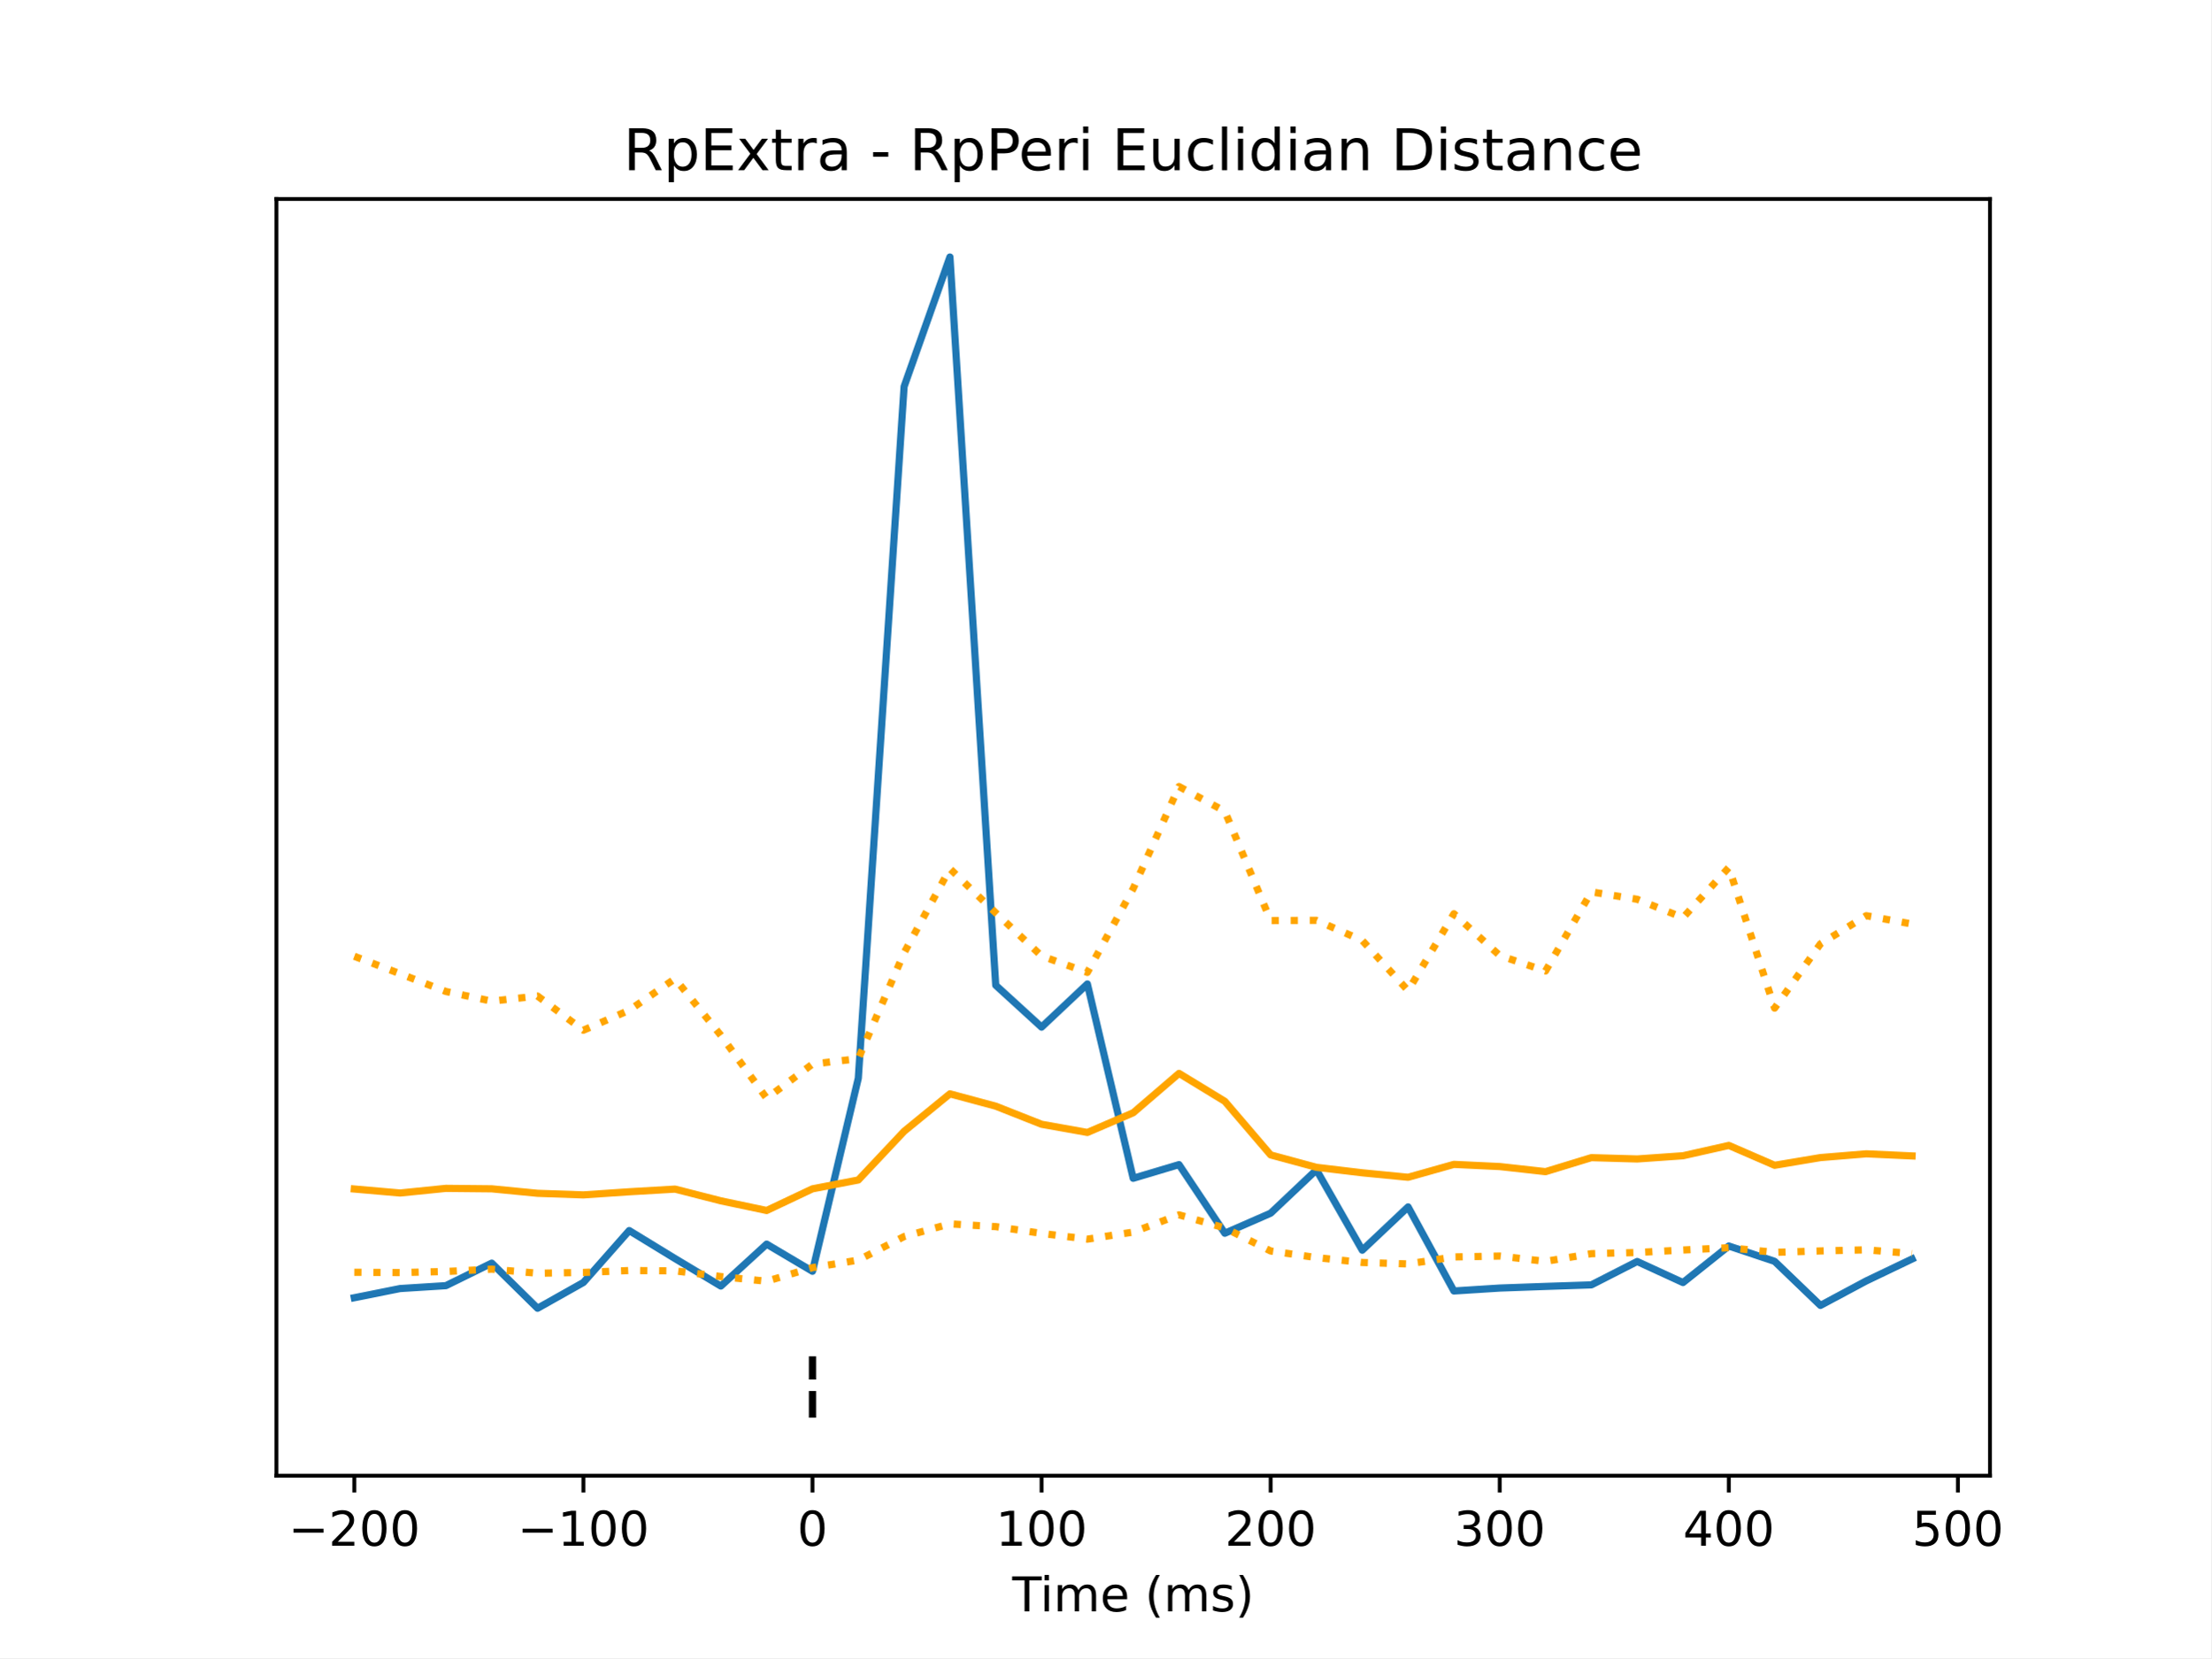
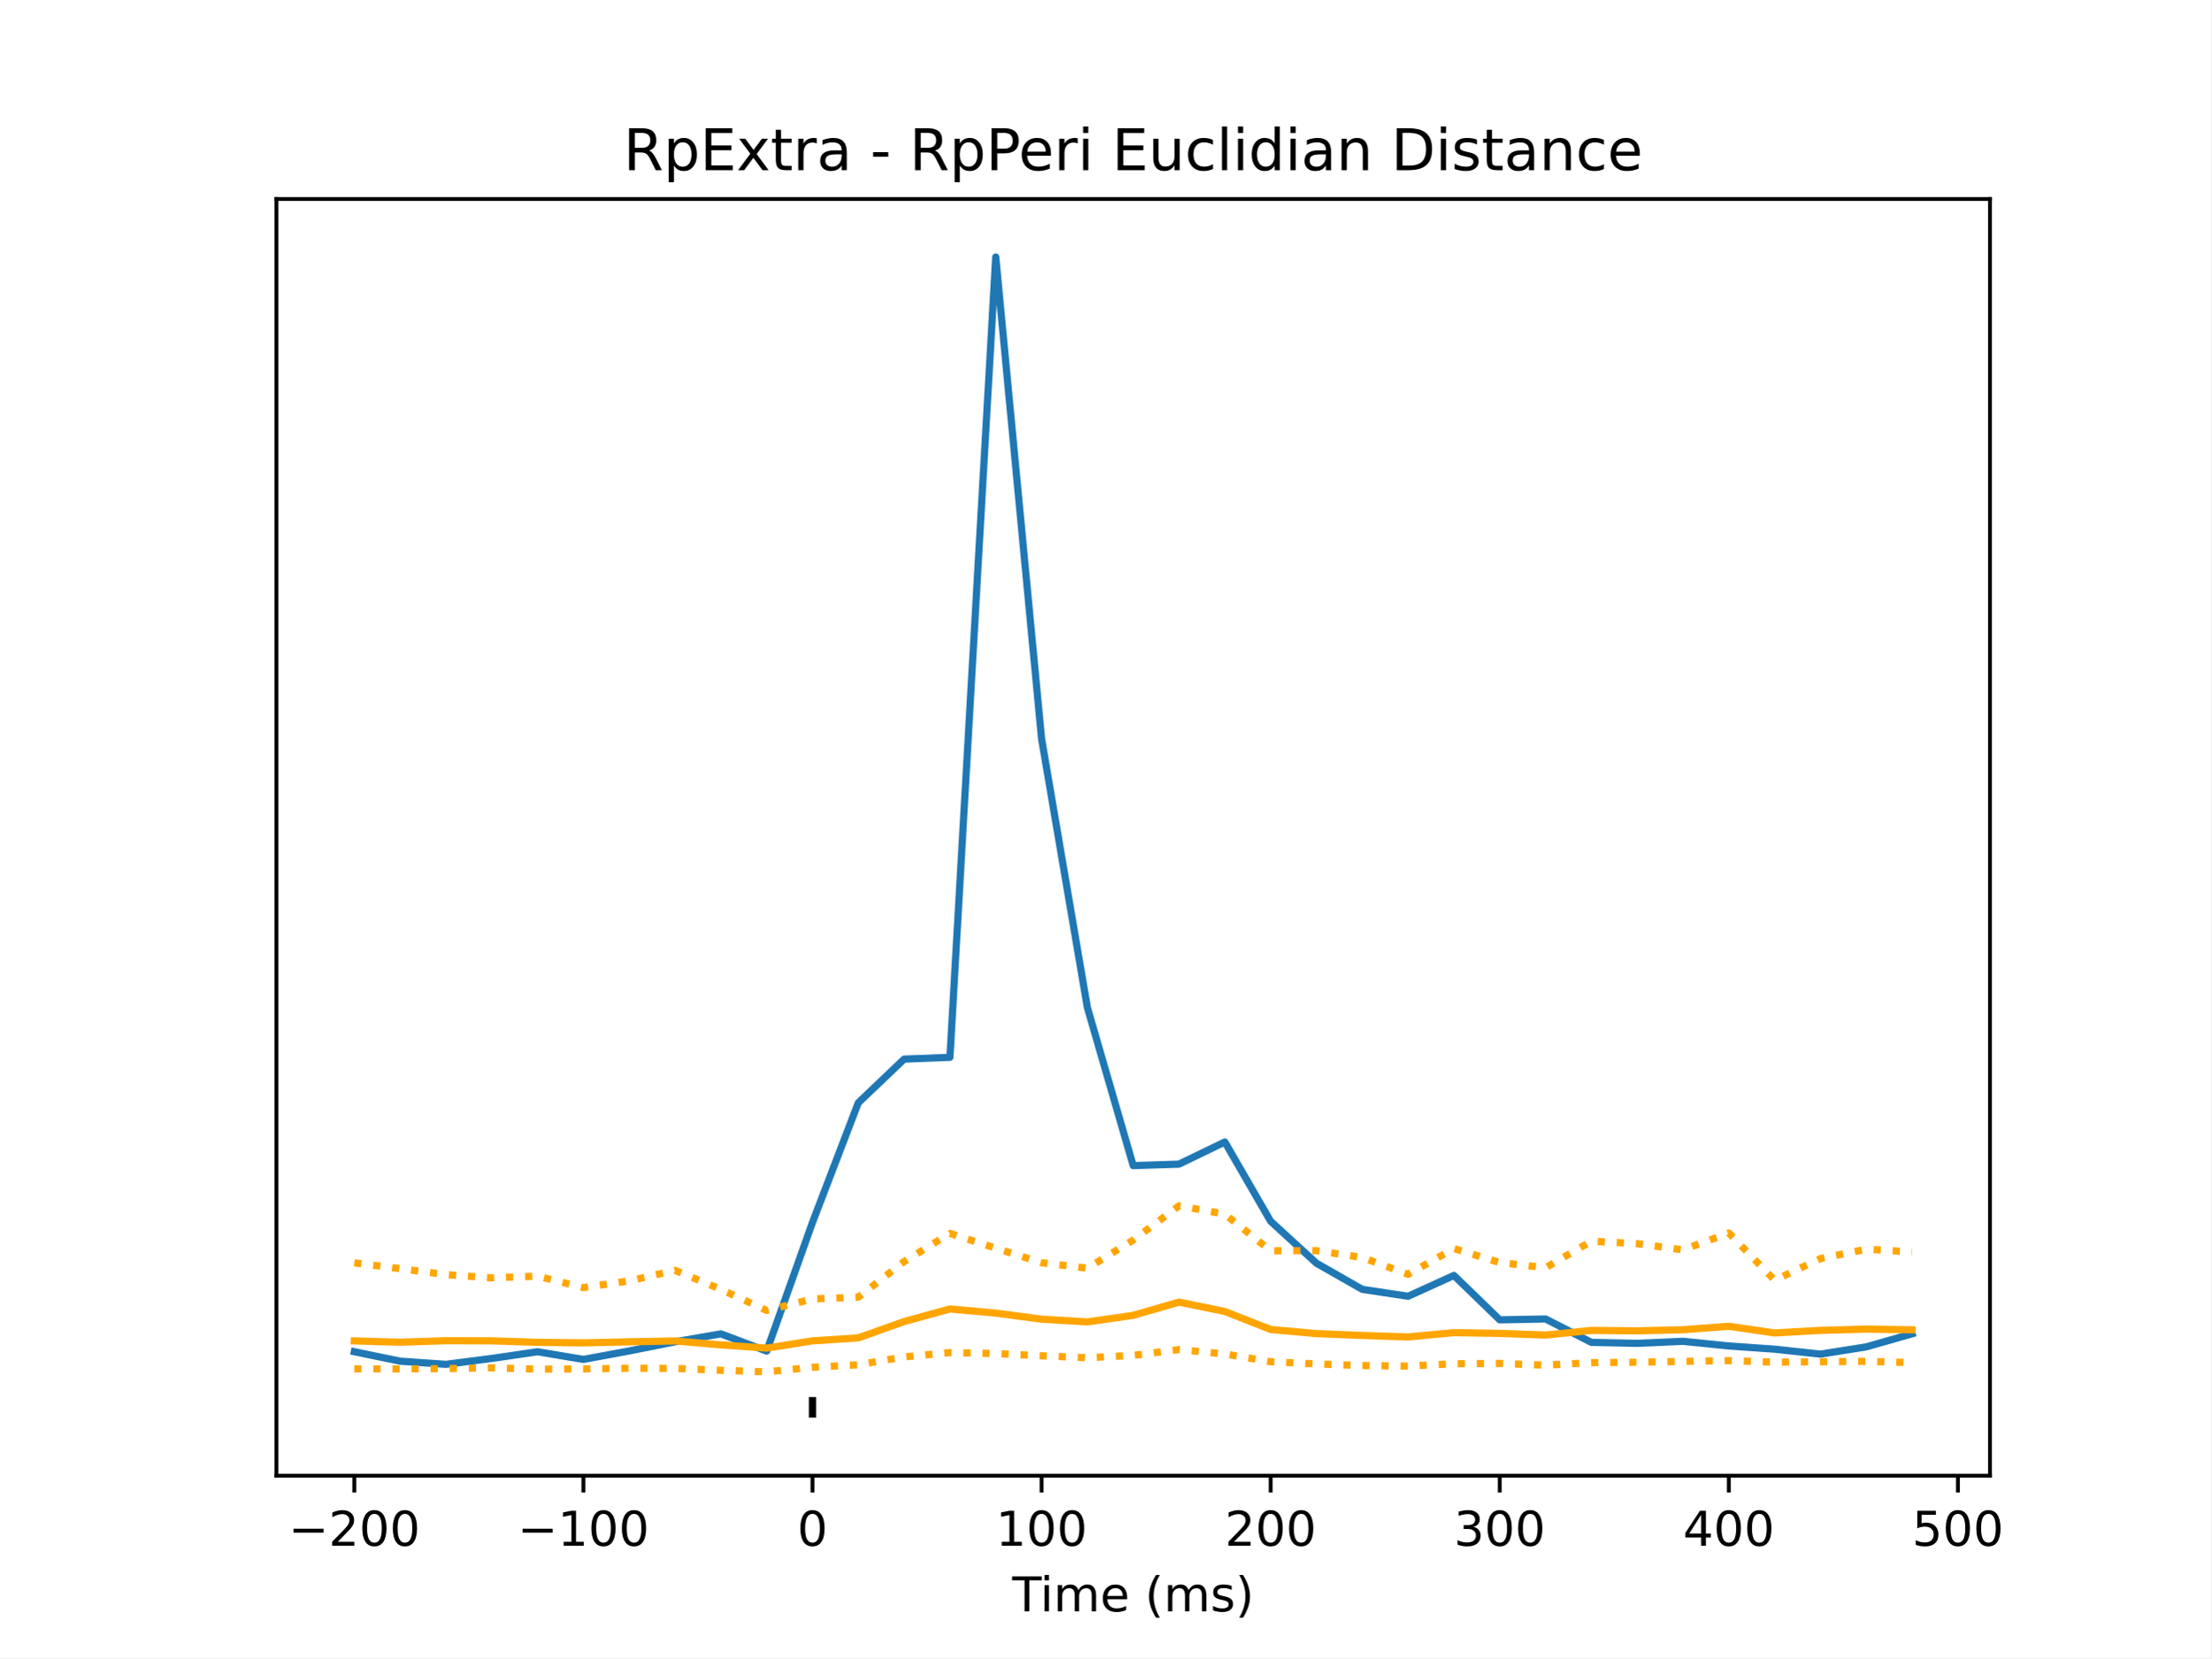
<svg xmlns="http://www.w3.org/2000/svg" xmlns:xlink="http://www.w3.org/1999/xlink" width="460.8pt" height="345.6pt" viewBox="0 0 460.8 345.6" version="1.1">
  <defs>
    <style type="text/css">*{stroke-linejoin: round; stroke-linecap: butt}</style>
  </defs>
  <g id="figure_1">
    <g id="patch_1">
      <path d="M 0 345.6  L 460.8 345.6  L 460.8 0  L 0 0  z " style="fill: #ffffff" />
    </g>
    <g id="axes_1">
      <g id="patch_2">
        <path d="M 57.6 307.584  L 414.72 307.584  L 414.72 41.472  L 57.6 41.472  z " style="fill: #ffffff" />
      </g>
      <g id="matplotlib.axis_1">
        <g id="xtick_1">
          <g id="line2d_1">
            <defs>
-               <path id="md1a8756303" d="M 0 0  L 0 3.5  " style="stroke: #000000; stroke-width: 0.8" />
+               <path id="ma7c3eac87e" d="M 0 0  L 0 3.5  " style="stroke: #000000; stroke-width: 0.8" />
            </defs>
            <g>
-               <use xlink:href="#md1a8756303" x="73.833" y="307.584" style="stroke: #000000; stroke-width: 0.8" />
+               <use xlink:href="#ma7c3eac87e" x="73.833" y="307.584" style="stroke: #000000; stroke-width: 0.8" />
            </g>
          </g>
          <g id="text_1">
            <g transform="translate(60.09913 322.1824) scale(0.1 -0.1)">
              <defs>
                <path id="DejaVuSans-2212" d="M 678 2272  L 4684 2272  L 4684 1741  L 678 1741  L 678 2272  z " transform="scale(0.015625)" />
                <path id="DejaVuSans-32" d="M 1228 531  L 3431 531  L 3431 0  L 469 0  L 469 531  Q 828 903 1448 1529  Q 2069 2156 2228 2338  Q 2531 2678 2651 2914  Q 2772 3150 2772 3378  Q 2772 3750 2511 3984  Q 2250 4219 1831 4219  Q 1534 4219 1204 4116  Q 875 4013 500 3803  L 500 4441  Q 881 4594 1212 4672  Q 1544 4750 1819 4750  Q 2544 4750 2975 4387  Q 3406 4025 3406 3419  Q 3406 3131 3298 2873  Q 3191 2616 2906 2266  Q 2828 2175 2409 1742  Q 1991 1309 1228 531  z " transform="scale(0.015625)" />
                <path id="DejaVuSans-30" d="M 2034 4250  Q 1547 4250 1301 3770  Q 1056 3291 1056 2328  Q 1056 1369 1301 889  Q 1547 409 2034 409  Q 2525 409 2770 889  Q 3016 1369 3016 2328  Q 3016 3291 2770 3770  Q 2525 4250 2034 4250  z M 2034 4750  Q 2819 4750 3233 4129  Q 3647 3509 3647 2328  Q 3647 1150 3233 529  Q 2819 -91 2034 -91  Q 1250 -91 836 529  Q 422 1150 422 2328  Q 422 3509 836 4129  Q 1250 4750 2034 4750  z " transform="scale(0.015625)" />
              </defs>
              <use xlink:href="#DejaVuSans-2212" />
              <use xlink:href="#DejaVuSans-32" x="83.789" />
              <use xlink:href="#DejaVuSans-30" x="147.412" />
              <use xlink:href="#DejaVuSans-30" x="211.035" />
            </g>
          </g>
        </g>
        <g id="xtick_2">
          <g id="line2d_2">
            <g>
-               <use xlink:href="#md1a8756303" x="121.576" y="307.584" style="stroke: #000000; stroke-width: 0.8" />
+               <use xlink:href="#ma7c3eac87e" x="121.576" y="307.584" style="stroke: #000000; stroke-width: 0.8" />
            </g>
          </g>
          <g id="text_2">
            <g transform="translate(107.8424 322.1824) scale(0.1 -0.1)">
              <defs>
                <path id="DejaVuSans-31" d="M 794 531  L 1825 531  L 1825 4091  L 703 3866  L 703 4441  L 1819 4666  L 2450 4666  L 2450 531  L 3481 531  L 3481 0  L 794 0  L 794 531  z " transform="scale(0.015625)" />
              </defs>
              <use xlink:href="#DejaVuSans-2212" />
              <use xlink:href="#DejaVuSans-31" x="83.789" />
              <use xlink:href="#DejaVuSans-30" x="147.412" />
              <use xlink:href="#DejaVuSans-30" x="211.035" />
            </g>
          </g>
        </g>
        <g id="xtick_3">
          <g id="line2d_3">
            <g>
-               <use xlink:href="#md1a8756303" x="169.319" y="307.584" style="stroke: #000000; stroke-width: 0.8" />
+               <use xlink:href="#ma7c3eac87e" x="169.319" y="307.584" style="stroke: #000000; stroke-width: 0.8" />
            </g>
          </g>
          <g id="text_3">
            <g transform="translate(166.1381 322.1824) scale(0.1 -0.1)">
              <use xlink:href="#DejaVuSans-30" />
            </g>
          </g>
        </g>
        <g id="xtick_4">
          <g id="line2d_4">
            <g>
-               <use xlink:href="#md1a8756303" x="217.063" y="307.584" style="stroke: #000000; stroke-width: 0.8" />
+               <use xlink:href="#ma7c3eac87e" x="217.063" y="307.584" style="stroke: #000000; stroke-width: 0.8" />
            </g>
          </g>
          <g id="text_4">
            <g transform="translate(207.5189 322.1824) scale(0.1 -0.1)">
              <use xlink:href="#DejaVuSans-31" />
              <use xlink:href="#DejaVuSans-30" x="63.623" />
              <use xlink:href="#DejaVuSans-30" x="127.246" />
            </g>
          </g>
        </g>
        <g id="xtick_5">
          <g id="line2d_5">
            <g>
-               <use xlink:href="#md1a8756303" x="264.806" y="307.584" style="stroke: #000000; stroke-width: 0.8" />
+               <use xlink:href="#ma7c3eac87e" x="264.806" y="307.584" style="stroke: #000000; stroke-width: 0.8" />
            </g>
          </g>
          <g id="text_5">
            <g transform="translate(255.2622 322.1824) scale(0.1 -0.1)">
              <use xlink:href="#DejaVuSans-32" />
              <use xlink:href="#DejaVuSans-30" x="63.623" />
              <use xlink:href="#DejaVuSans-30" x="127.246" />
            </g>
          </g>
        </g>
        <g id="xtick_6">
          <g id="line2d_6">
            <g>
-               <use xlink:href="#md1a8756303" x="312.549" y="307.584" style="stroke: #000000; stroke-width: 0.8" />
+               <use xlink:href="#ma7c3eac87e" x="312.549" y="307.584" style="stroke: #000000; stroke-width: 0.8" />
            </g>
          </g>
          <g id="text_6">
            <g transform="translate(303.0056 322.1824) scale(0.1 -0.1)">
              <defs>
                <path id="DejaVuSans-33" d="M 2597 2516  Q 3050 2419 3304 2112  Q 3559 1806 3559 1356  Q 3559 666 3084 287  Q 2609 -91 1734 -91  Q 1441 -91 1130 -33  Q 819 25 488 141  L 488 750  Q 750 597 1062 519  Q 1375 441 1716 441  Q 2309 441 2620 675  Q 2931 909 2931 1356  Q 2931 1769 2642 2001  Q 2353 2234 1838 2234  L 1294 2234  L 1294 2753  L 1863 2753  Q 2328 2753 2575 2939  Q 2822 3125 2822 3475  Q 2822 3834 2567 4026  Q 2313 4219 1838 4219  Q 1578 4219 1281 4162  Q 984 4106 628 3988  L 628 4550  Q 988 4650 1302 4700  Q 1616 4750 1894 4750  Q 2613 4750 3031 4423  Q 3450 4097 3450 3541  Q 3450 3153 3228 2886  Q 3006 2619 2597 2516  z " transform="scale(0.015625)" />
              </defs>
              <use xlink:href="#DejaVuSans-33" />
              <use xlink:href="#DejaVuSans-30" x="63.623" />
              <use xlink:href="#DejaVuSans-30" x="127.246" />
            </g>
          </g>
        </g>
        <g id="xtick_7">
          <g id="line2d_7">
            <g>
-               <use xlink:href="#md1a8756303" x="360.293" y="307.584" style="stroke: #000000; stroke-width: 0.8" />
+               <use xlink:href="#ma7c3eac87e" x="360.293" y="307.584" style="stroke: #000000; stroke-width: 0.8" />
            </g>
          </g>
          <g id="text_7">
            <g transform="translate(350.7489 322.1824) scale(0.1 -0.1)">
              <defs>
                <path id="DejaVuSans-34" d="M 2419 4116  L 825 1625  L 2419 1625  L 2419 4116  z M 2253 4666  L 3047 4666  L 3047 1625  L 3713 1625  L 3713 1100  L 3047 1100  L 3047 0  L 2419 0  L 2419 1100  L 313 1100  L 313 1709  L 2253 4666  z " transform="scale(0.015625)" />
              </defs>
              <use xlink:href="#DejaVuSans-34" />
              <use xlink:href="#DejaVuSans-30" x="63.623" />
              <use xlink:href="#DejaVuSans-30" x="127.246" />
            </g>
          </g>
        </g>
        <g id="xtick_8">
          <g id="line2d_8">
            <g>
-               <use xlink:href="#md1a8756303" x="408.036" y="307.584" style="stroke: #000000; stroke-width: 0.8" />
+               <use xlink:href="#ma7c3eac87e" x="408.036" y="307.584" style="stroke: #000000; stroke-width: 0.8" />
            </g>
          </g>
          <g id="text_8">
            <g transform="translate(398.4922 322.1824) scale(0.1 -0.1)">
              <defs>
                <path id="DejaVuSans-35" d="M 691 4666  L 3169 4666  L 3169 4134  L 1269 4134  L 1269 2991  Q 1406 3038 1543 3061  Q 1681 3084 1819 3084  Q 2600 3084 3056 2656  Q 3513 2228 3513 1497  Q 3513 744 3044 326  Q 2575 -91 1722 -91  Q 1428 -91 1123 -41  Q 819 9 494 109  L 494 744  Q 775 591 1075 516  Q 1375 441 1709 441  Q 2250 441 2565 725  Q 2881 1009 2881 1497  Q 2881 1984 2565 2268  Q 2250 2553 1709 2553  Q 1456 2553 1204 2497  Q 953 2441 691 2322  L 691 4666  z " transform="scale(0.015625)" />
              </defs>
              <use xlink:href="#DejaVuSans-35" />
              <use xlink:href="#DejaVuSans-30" x="63.623" />
              <use xlink:href="#DejaVuSans-30" x="127.246" />
            </g>
          </g>
        </g>
        <g id="text_9">
          <g transform="translate(210.9608 335.8606) scale(0.1 -0.1)">
            <defs>
              <path id="DejaVuSans-54" d="M -19 4666  L 3928 4666  L 3928 4134  L 2272 4134  L 2272 0  L 1638 0  L 1638 4134  L -19 4134  L -19 4666  z " transform="scale(0.015625)" />
              <path id="DejaVuSans-69" d="M 603 3500  L 1178 3500  L 1178 0  L 603 0  L 603 3500  z M 603 4863  L 1178 4863  L 1178 4134  L 603 4134  L 603 4863  z " transform="scale(0.015625)" />
              <path id="DejaVuSans-6d" d="M 3328 2828  Q 3544 3216 3844 3400  Q 4144 3584 4550 3584  Q 5097 3584 5394 3201  Q 5691 2819 5691 2113  L 5691 0  L 5113 0  L 5113 2094  Q 5113 2597 4934 2840  Q 4756 3084 4391 3084  Q 3944 3084 3684 2787  Q 3425 2491 3425 1978  L 3425 0  L 2847 0  L 2847 2094  Q 2847 2600 2669 2842  Q 2491 3084 2119 3084  Q 1678 3084 1418 2786  Q 1159 2488 1159 1978  L 1159 0  L 581 0  L 581 3500  L 1159 3500  L 1159 2956  Q 1356 3278 1631 3431  Q 1906 3584 2284 3584  Q 2666 3584 2933 3390  Q 3200 3197 3328 2828  z " transform="scale(0.015625)" />
              <path id="DejaVuSans-65" d="M 3597 1894  L 3597 1613  L 953 1613  Q 991 1019 1311 708  Q 1631 397 2203 397  Q 2534 397 2845 478  Q 3156 559 3463 722  L 3463 178  Q 3153 47 2828 -22  Q 2503 -91 2169 -91  Q 1331 -91 842 396  Q 353 884 353 1716  Q 353 2575 817 3079  Q 1281 3584 2069 3584  Q 2775 3584 3186 3129  Q 3597 2675 3597 1894  z M 3022 2063  Q 3016 2534 2758 2815  Q 2500 3097 2075 3097  Q 1594 3097 1305 2825  Q 1016 2553 972 2059  L 3022 2063  z " transform="scale(0.015625)" />
              <path id="DejaVuSans-20" transform="scale(0.015625)" />
              <path id="DejaVuSans-28" d="M 1984 4856  Q 1566 4138 1362 3434  Q 1159 2731 1159 2009  Q 1159 1288 1364 580  Q 1569 -128 1984 -844  L 1484 -844  Q 1016 -109 783 600  Q 550 1309 550 2009  Q 550 2706 781 3412  Q 1013 4119 1484 4856  L 1984 4856  z " transform="scale(0.015625)" />
              <path id="DejaVuSans-73" d="M 2834 3397  L 2834 2853  Q 2591 2978 2328 3040  Q 2066 3103 1784 3103  Q 1356 3103 1142 2972  Q 928 2841 928 2578  Q 928 2378 1081 2264  Q 1234 2150 1697 2047  L 1894 2003  Q 2506 1872 2764 1633  Q 3022 1394 3022 966  Q 3022 478 2636 193  Q 2250 -91 1575 -91  Q 1294 -91 989 -36  Q 684 19 347 128  L 347 722  Q 666 556 975 473  Q 1284 391 1588 391  Q 1994 391 2212 530  Q 2431 669 2431 922  Q 2431 1156 2273 1281  Q 2116 1406 1581 1522  L 1381 1569  Q 847 1681 609 1914  Q 372 2147 372 2553  Q 372 3047 722 3315  Q 1072 3584 1716 3584  Q 2034 3584 2315 3537  Q 2597 3491 2834 3397  z " transform="scale(0.015625)" />
              <path id="DejaVuSans-29" d="M 513 4856  L 1013 4856  Q 1481 4119 1714 3412  Q 1947 2706 1947 2009  Q 1947 1309 1714 600  Q 1481 -109 1013 -844  L 513 -844  Q 928 -128 1133 580  Q 1338 1288 1338 2009  Q 1338 2731 1133 3434  Q 928 4138 513 4856  z " transform="scale(0.015625)" />
            </defs>
            <use xlink:href="#DejaVuSans-54" />
            <use xlink:href="#DejaVuSans-69" x="57.959" />
            <use xlink:href="#DejaVuSans-6d" x="85.742" />
            <use xlink:href="#DejaVuSans-65" x="183.154" />
            <use xlink:href="#DejaVuSans-20" x="244.678" />
            <use xlink:href="#DejaVuSans-28" x="276.465" />
            <use xlink:href="#DejaVuSans-6d" x="315.479" />
            <use xlink:href="#DejaVuSans-73" x="412.891" />
            <use xlink:href="#DejaVuSans-29" x="464.99" />
          </g>
        </g>
      </g>
      <g id="matplotlib.axis_2" />
      <g id="line2d_9">
-         <path d="M 73.833 270.494  L 83.381 268.576  L 92.93 267.972  L 102.479 263.279  L 112.027 272.686  L 121.576 267.313  L 131.125 256.49  L 140.673 262.325  L 150.222 268.055  L 159.771 259.318  L 169.319 264.975  L 178.868 224.744  L 188.417 80.564  L 197.965 53.568  L 207.514 205.359  L 217.063 214.084  L 226.611 205.09  L 236.16 245.596  L 245.709 242.744  L 255.257 257.049  L 264.806 252.869  L 274.355 243.837  L 283.903 260.581  L 293.452 251.559  L 303.001 269.085  L 312.549 268.473  L 322.098 268.129  L 331.647 267.811  L 341.195 262.937  L 350.744 267.327  L 360.293 259.712  L 369.841 262.908  L 379.39 272.092  L 388.939 266.985  L 398.487 262.414  " clip-path="url(#p958410d4ab)" style="fill: none; stroke: #1f77b4; stroke-width: 1.5; stroke-linecap: square" />
+         <path d="M 73.833 281.739  L 83.381 283.712  L 92.93 284.371  L 102.479 283.144  L 112.027 281.748  L 121.576 283.348  L 131.125 281.582  L 140.673 279.678  L 150.222 278.02  L 159.771 281.612  L 169.319 254.797  L 178.868 229.856  L 188.417 220.755  L 197.965 220.38  L 207.514 53.568  L 217.063 153.956  L 226.611 210.003  L 236.16 242.952  L 245.709 242.642  L 255.257 238.022  L 264.806 254.552  L 274.355 263.301  L 283.903 268.745  L 293.452 270.184  L 303.001 265.842  L 312.549 275.099  L 322.098 274.917  L 331.647 279.792  L 341.195 280.001  L 350.744 279.573  L 360.293 280.544  L 369.841 281.212  L 379.39 282.246  L 388.939 280.732  L 398.487 278.006  " clip-path="url(#pf127eedf9a)" style="fill: none; stroke: #1f77b4; stroke-width: 1.5; stroke-linecap: square" />
      </g>
      <g id="line2d_10">
-         <path d="M 73.833 247.828  L 83.381 248.666  L 92.93 247.694  L 102.479 247.79  L 112.027 248.725  L 121.576 249.054  L 131.125 248.409  L 140.673 247.849  L 150.222 250.292  L 159.771 252.308  L 169.319 247.793  L 178.868 245.95  L 188.417 235.802  L 197.965 227.992  L 207.514 230.56  L 217.063 234.333  L 226.611 236.044  L 236.16 231.941  L 245.709 223.732  L 255.257 229.55  L 264.806 240.722  L 274.355 243.31  L 283.903 244.45  L 293.452 245.387  L 303.001 242.695  L 312.549 243.15  L 322.098 244.212  L 331.647 241.293  L 341.195 241.567  L 350.744 240.897  L 360.293 238.745  L 369.841 242.883  L 379.39 241.279  L 388.939 240.496  L 398.487 240.934  " clip-path="url(#p958410d4ab)" style="fill: none; stroke: #ffa500; stroke-width: 1.5; stroke-linecap: square" />
+         <path d="M 73.833 279.492  L 83.381 279.773  L 92.93 279.447  L 102.479 279.479  L 112.027 279.793  L 121.576 279.903  L 131.125 279.686  L 140.673 279.499  L 150.222 280.319  L 159.771 280.995  L 169.319 279.48  L 178.868 278.861  L 188.417 275.455  L 197.965 272.834  L 207.514 273.696  L 217.063 274.962  L 226.611 275.536  L 236.16 274.159  L 245.709 271.404  L 255.257 273.357  L 264.806 277.106  L 274.355 277.975  L 283.903 278.358  L 293.452 278.672  L 303.001 277.769  L 312.549 277.921  L 322.098 278.278  L 331.647 277.298  L 341.195 277.39  L 350.744 277.165  L 360.293 276.443  L 369.841 277.832  L 379.39 277.294  L 388.939 277.031  L 398.487 277.178  " clip-path="url(#pf127eedf9a)" style="fill: none; stroke: #ffa500; stroke-width: 1.5; stroke-linecap: square" />
      </g>
      <g id="line2d_11">
-         <path d="M 73.833 199.319  L 83.381 202.958  L 92.93 206.66  L 102.479 208.674  L 112.027 207.612  L 121.576 214.732  L 131.125 210.57  L 140.673 203.994  L 150.222 215.8  L 159.771 228.914  L 169.319 221.791  L 178.868 220.667  L 188.417 198.584  L 197.965 181.061  L 207.514 190.268  L 217.063 199.259  L 226.611 202.679  L 236.16 185.206  L 245.709 163.938  L 255.257 169.088  L 264.806 191.874  L 274.355 191.826  L 283.903 196.023  L 293.452 206.485  L 303.001 190.455  L 312.549 199.17  L 322.098 202.383  L 331.647 185.904  L 341.195 187.441  L 350.744 191.272  L 360.293 180.811  L 369.841 210.129  L 379.39 196.727  L 388.939 190.86  L 398.487 192.595  " clip-path="url(#p958410d4ab)" style="fill: none; stroke-dasharray: 1.5,2.475; stroke-dashoffset: 0; stroke: #ffa500; stroke-width: 1.5" />
+         <path d="M 73.833 263.21  L 83.381 264.432  L 92.93 265.674  L 102.479 266.35  L 112.027 265.994  L 121.576 268.383  L 131.125 266.987  L 140.673 264.779  L 150.222 268.742  L 159.771 273.143  L 169.319 270.753  L 178.868 270.375  L 188.417 262.963  L 197.965 257.082  L 207.514 260.172  L 217.063 263.19  L 226.611 264.338  L 236.16 258.473  L 245.709 251.335  L 255.257 253.064  L 264.806 260.711  L 274.355 260.695  L 283.903 262.104  L 293.452 265.615  L 303.001 260.235  L 312.549 263.16  L 322.098 264.239  L 331.647 258.708  L 341.195 259.223  L 350.744 260.509  L 360.293 256.998  L 369.841 266.838  L 379.39 262.34  L 388.939 260.371  L 398.487 260.953  " clip-path="url(#pf127eedf9a)" style="fill: none; stroke-dasharray: 1.5,2.475; stroke-dashoffset: 0; stroke: #ffa500; stroke-width: 1.5" />
      </g>
      <g id="line2d_12">
-         <path d="M 73.833 265.182  L 83.381 265.249  L 92.93 265.023  L 102.479 264.54  L 112.027 265.388  L 121.576 265.221  L 131.125 264.818  L 140.673 264.889  L 150.222 266.078  L 159.771 267.053  L 169.319 264.22  L 178.868 262.654  L 188.417 257.742  L 197.965 255.094  L 207.514 255.671  L 217.063 257.076  L 226.611 258.285  L 236.16 256.812  L 245.709 253.214  L 255.257 255.949  L 264.806 260.749  L 274.355 262.122  L 283.903 263.141  L 293.452 263.449  L 303.001 261.987  L 312.549 261.805  L 322.098 262.915  L 331.647 261.309  L 341.195 261.063  L 350.744 260.549  L 360.293 260.07  L 369.841 261.039  L 379.39 260.74  L 388.939 260.509  L 398.487 261.291  " clip-path="url(#p958410d4ab)" style="fill: none; stroke-dasharray: 1.5,2.475; stroke-dashoffset: 0; stroke: #ffa500; stroke-width: 1.5" />
+         <path d="M 73.833 285.316  L 83.381 285.339  L 92.93 285.263  L 102.479 285.101  L 112.027 285.385  L 121.576 285.329  L 131.125 285.194  L 140.673 285.218  L 150.222 285.617  L 159.771 285.944  L 169.319 284.993  L 178.868 284.468  L 188.417 282.819  L 197.965 281.93  L 207.514 282.124  L 217.063 282.595  L 226.611 283.001  L 236.16 282.507  L 245.709 281.299  L 255.257 282.217  L 264.806 283.828  L 274.355 284.289  L 283.903 284.631  L 293.452 284.734  L 303.001 284.244  L 312.549 284.183  L 322.098 284.555  L 331.647 284.016  L 341.195 283.934  L 350.744 283.761  L 360.293 283.6  L 369.841 283.926  L 379.39 283.825  L 388.939 283.748  L 398.487 284.01  " clip-path="url(#pf127eedf9a)" style="fill: none; stroke-dasharray: 1.5,2.475; stroke-dashoffset: 0; stroke: #ffa500; stroke-width: 1.5" />
      </g>
      <g id="LineCollection_1">
-         <path d="M 169.319 295.488  L 169.319 282.692  " clip-path="url(#p958410d4ab)" style="fill: none; stroke-dasharray: 5.55,2.4; stroke-dashoffset: 0; stroke: #000000; stroke-width: 1.5" />
+         <path d="M 169.319 295.488  L 169.319 291.193  " clip-path="url(#pf127eedf9a)" style="fill: none; stroke-dasharray: 5.55,2.4; stroke-dashoffset: 0; stroke: #000000; stroke-width: 1.5" />
      </g>
      <g id="patch_3">
        <path d="M 57.6 307.584  L 57.6 41.472  " style="fill: none; stroke: #000000; stroke-width: 0.8; stroke-linejoin: miter; stroke-linecap: square" />
      </g>
      <g id="patch_4">
        <path d="M 414.72 307.584  L 414.72 41.472  " style="fill: none; stroke: #000000; stroke-width: 0.8; stroke-linejoin: miter; stroke-linecap: square" />
      </g>
      <g id="patch_5">
        <path d="M 57.6 307.584  L 414.72 307.584  " style="fill: none; stroke: #000000; stroke-width: 0.8; stroke-linejoin: miter; stroke-linecap: square" />
      </g>
      <g id="patch_6">
        <path d="M 57.6 41.472  L 414.72 41.472  " style="fill: none; stroke: #000000; stroke-width: 0.8; stroke-linejoin: miter; stroke-linecap: square" />
      </g>
      <g id="text_10">
        <g transform="translate(129.9309 35.472) scale(0.12 -0.12)">
          <defs>
            <path id="DejaVuSans-52" d="M 2841 2188  Q 3044 2119 3236 1894  Q 3428 1669 3622 1275  L 4263 0  L 3584 0  L 2988 1197  Q 2756 1666 2539 1819  Q 2322 1972 1947 1972  L 1259 1972  L 1259 0  L 628 0  L 628 4666  L 2053 4666  Q 2853 4666 3247 4331  Q 3641 3997 3641 3322  Q 3641 2881 3436 2590  Q 3231 2300 2841 2188  z M 1259 4147  L 1259 2491  L 2053 2491  Q 2509 2491 2742 2702  Q 2975 2913 2975 3322  Q 2975 3731 2742 3939  Q 2509 4147 2053 4147  L 1259 4147  z " transform="scale(0.015625)" />
            <path id="DejaVuSans-70" d="M 1159 525  L 1159 -1331  L 581 -1331  L 581 3500  L 1159 3500  L 1159 2969  Q 1341 3281 1617 3432  Q 1894 3584 2278 3584  Q 2916 3584 3314 3078  Q 3713 2572 3713 1747  Q 3713 922 3314 415  Q 2916 -91 2278 -91  Q 1894 -91 1617 61  Q 1341 213 1159 525  z M 3116 1747  Q 3116 2381 2855 2742  Q 2594 3103 2138 3103  Q 1681 3103 1420 2742  Q 1159 2381 1159 1747  Q 1159 1113 1420 752  Q 1681 391 2138 391  Q 2594 391 2855 752  Q 3116 1113 3116 1747  z " transform="scale(0.015625)" />
            <path id="DejaVuSans-45" d="M 628 4666  L 3578 4666  L 3578 4134  L 1259 4134  L 1259 2753  L 3481 2753  L 3481 2222  L 1259 2222  L 1259 531  L 3634 531  L 3634 0  L 628 0  L 628 4666  z " transform="scale(0.015625)" />
            <path id="DejaVuSans-78" d="M 3513 3500  L 2247 1797  L 3578 0  L 2900 0  L 1881 1375  L 863 0  L 184 0  L 1544 1831  L 300 3500  L 978 3500  L 1906 2253  L 2834 3500  L 3513 3500  z " transform="scale(0.015625)" />
            <path id="DejaVuSans-74" d="M 1172 4494  L 1172 3500  L 2356 3500  L 2356 3053  L 1172 3053  L 1172 1153  Q 1172 725 1289 603  Q 1406 481 1766 481  L 2356 481  L 2356 0  L 1766 0  Q 1100 0 847 248  Q 594 497 594 1153  L 594 3053  L 172 3053  L 172 3500  L 594 3500  L 594 4494  L 1172 4494  z " transform="scale(0.015625)" />
            <path id="DejaVuSans-72" d="M 2631 2963  Q 2534 3019 2420 3045  Q 2306 3072 2169 3072  Q 1681 3072 1420 2755  Q 1159 2438 1159 1844  L 1159 0  L 581 0  L 581 3500  L 1159 3500  L 1159 2956  Q 1341 3275 1631 3429  Q 1922 3584 2338 3584  Q 2397 3584 2469 3576  Q 2541 3569 2628 3553  L 2631 2963  z " transform="scale(0.015625)" />
            <path id="DejaVuSans-61" d="M 2194 1759  Q 1497 1759 1228 1600  Q 959 1441 959 1056  Q 959 750 1161 570  Q 1363 391 1709 391  Q 2188 391 2477 730  Q 2766 1069 2766 1631  L 2766 1759  L 2194 1759  z M 3341 1997  L 3341 0  L 2766 0  L 2766 531  Q 2569 213 2275 61  Q 1981 -91 1556 -91  Q 1019 -91 701 211  Q 384 513 384 1019  Q 384 1609 779 1909  Q 1175 2209 1959 2209  L 2766 2209  L 2766 2266  Q 2766 2663 2505 2880  Q 2244 3097 1772 3097  Q 1472 3097 1187 3025  Q 903 2953 641 2809  L 641 3341  Q 956 3463 1253 3523  Q 1550 3584 1831 3584  Q 2591 3584 2966 3190  Q 3341 2797 3341 1997  z " transform="scale(0.015625)" />
            <path id="DejaVuSans-2d" d="M 313 2009  L 1997 2009  L 1997 1497  L 313 1497  L 313 2009  z " transform="scale(0.015625)" />
            <path id="DejaVuSans-50" d="M 1259 4147  L 1259 2394  L 2053 2394  Q 2494 2394 2734 2622  Q 2975 2850 2975 3272  Q 2975 3691 2734 3919  Q 2494 4147 2053 4147  L 1259 4147  z M 628 4666  L 2053 4666  Q 2838 4666 3239 4311  Q 3641 3956 3641 3272  Q 3641 2581 3239 2228  Q 2838 1875 2053 1875  L 1259 1875  L 1259 0  L 628 0  L 628 4666  z " transform="scale(0.015625)" />
            <path id="DejaVuSans-75" d="M 544 1381  L 544 3500  L 1119 3500  L 1119 1403  Q 1119 906 1312 657  Q 1506 409 1894 409  Q 2359 409 2629 706  Q 2900 1003 2900 1516  L 2900 3500  L 3475 3500  L 3475 0  L 2900 0  L 2900 538  Q 2691 219 2414 64  Q 2138 -91 1772 -91  Q 1169 -91 856 284  Q 544 659 544 1381  z M 1991 3584  L 1991 3584  z " transform="scale(0.015625)" />
            <path id="DejaVuSans-63" d="M 3122 3366  L 3122 2828  Q 2878 2963 2633 3030  Q 2388 3097 2138 3097  Q 1578 3097 1268 2742  Q 959 2388 959 1747  Q 959 1106 1268 751  Q 1578 397 2138 397  Q 2388 397 2633 464  Q 2878 531 3122 666  L 3122 134  Q 2881 22 2623 -34  Q 2366 -91 2075 -91  Q 1284 -91 818 406  Q 353 903 353 1747  Q 353 2603 823 3093  Q 1294 3584 2113 3584  Q 2378 3584 2631 3529  Q 2884 3475 3122 3366  z " transform="scale(0.015625)" />
            <path id="DejaVuSans-6c" d="M 603 4863  L 1178 4863  L 1178 0  L 603 0  L 603 4863  z " transform="scale(0.015625)" />
            <path id="DejaVuSans-64" d="M 2906 2969  L 2906 4863  L 3481 4863  L 3481 0  L 2906 0  L 2906 525  Q 2725 213 2448 61  Q 2172 -91 1784 -91  Q 1150 -91 751 415  Q 353 922 353 1747  Q 353 2572 751 3078  Q 1150 3584 1784 3584  Q 2172 3584 2448 3432  Q 2725 3281 2906 2969  z M 947 1747  Q 947 1113 1208 752  Q 1469 391 1925 391  Q 2381 391 2643 752  Q 2906 1113 2906 1747  Q 2906 2381 2643 2742  Q 2381 3103 1925 3103  Q 1469 3103 1208 2742  Q 947 2381 947 1747  z " transform="scale(0.015625)" />
            <path id="DejaVuSans-6e" d="M 3513 2113  L 3513 0  L 2938 0  L 2938 2094  Q 2938 2591 2744 2837  Q 2550 3084 2163 3084  Q 1697 3084 1428 2787  Q 1159 2491 1159 1978  L 1159 0  L 581 0  L 581 3500  L 1159 3500  L 1159 2956  Q 1366 3272 1645 3428  Q 1925 3584 2291 3584  Q 2894 3584 3203 3211  Q 3513 2838 3513 2113  z " transform="scale(0.015625)" />
            <path id="DejaVuSans-44" d="M 1259 4147  L 1259 519  L 2022 519  Q 2988 519 3436 956  Q 3884 1394 3884 2338  Q 3884 3275 3436 3711  Q 2988 4147 2022 4147  L 1259 4147  z M 628 4666  L 1925 4666  Q 3281 4666 3915 4102  Q 4550 3538 4550 2338  Q 4550 1131 3912 565  Q 3275 0 1925 0  L 628 0  L 628 4666  z " transform="scale(0.015625)" />
          </defs>
          <use xlink:href="#DejaVuSans-52" />
          <use xlink:href="#DejaVuSans-70" x="69.482" />
          <use xlink:href="#DejaVuSans-45" x="132.959" />
          <use xlink:href="#DejaVuSans-78" x="196.143" />
          <use xlink:href="#DejaVuSans-74" x="255.322" />
          <use xlink:href="#DejaVuSans-72" x="294.531" />
          <use xlink:href="#DejaVuSans-61" x="335.645" />
          <use xlink:href="#DejaVuSans-20" x="396.924" />
          <use xlink:href="#DejaVuSans-2d" x="428.711" />
          <use xlink:href="#DejaVuSans-20" x="464.795" />
          <use xlink:href="#DejaVuSans-52" x="496.582" />
          <use xlink:href="#DejaVuSans-70" x="566.064" />
          <use xlink:href="#DejaVuSans-50" x="629.541" />
          <use xlink:href="#DejaVuSans-65" x="686.219" />
          <use xlink:href="#DejaVuSans-72" x="747.742" />
          <use xlink:href="#DejaVuSans-69" x="788.855" />
          <use xlink:href="#DejaVuSans-20" x="816.639" />
          <use xlink:href="#DejaVuSans-45" x="848.426" />
          <use xlink:href="#DejaVuSans-75" x="911.609" />
          <use xlink:href="#DejaVuSans-63" x="974.988" />
          <use xlink:href="#DejaVuSans-6c" x="1029.969" />
          <use xlink:href="#DejaVuSans-69" x="1057.752" />
          <use xlink:href="#DejaVuSans-64" x="1085.535" />
          <use xlink:href="#DejaVuSans-69" x="1149.012" />
          <use xlink:href="#DejaVuSans-61" x="1176.795" />
          <use xlink:href="#DejaVuSans-6e" x="1238.074" />
          <use xlink:href="#DejaVuSans-20" x="1301.453" />
          <use xlink:href="#DejaVuSans-44" x="1333.24" />
          <use xlink:href="#DejaVuSans-69" x="1410.242" />
          <use xlink:href="#DejaVuSans-73" x="1438.025" />
          <use xlink:href="#DejaVuSans-74" x="1490.125" />
          <use xlink:href="#DejaVuSans-61" x="1529.334" />
          <use xlink:href="#DejaVuSans-6e" x="1590.613" />
          <use xlink:href="#DejaVuSans-63" x="1653.992" />
          <use xlink:href="#DejaVuSans-65" x="1708.973" />
        </g>
      </g>
    </g>
  </g>
  <defs>
-     <clipPath id="p958410d4ab">
+     <clipPath id="pf127eedf9a">
      <rect x="57.6" y="41.472" width="357.12" height="266.112" />
    </clipPath>
  </defs>
</svg>
